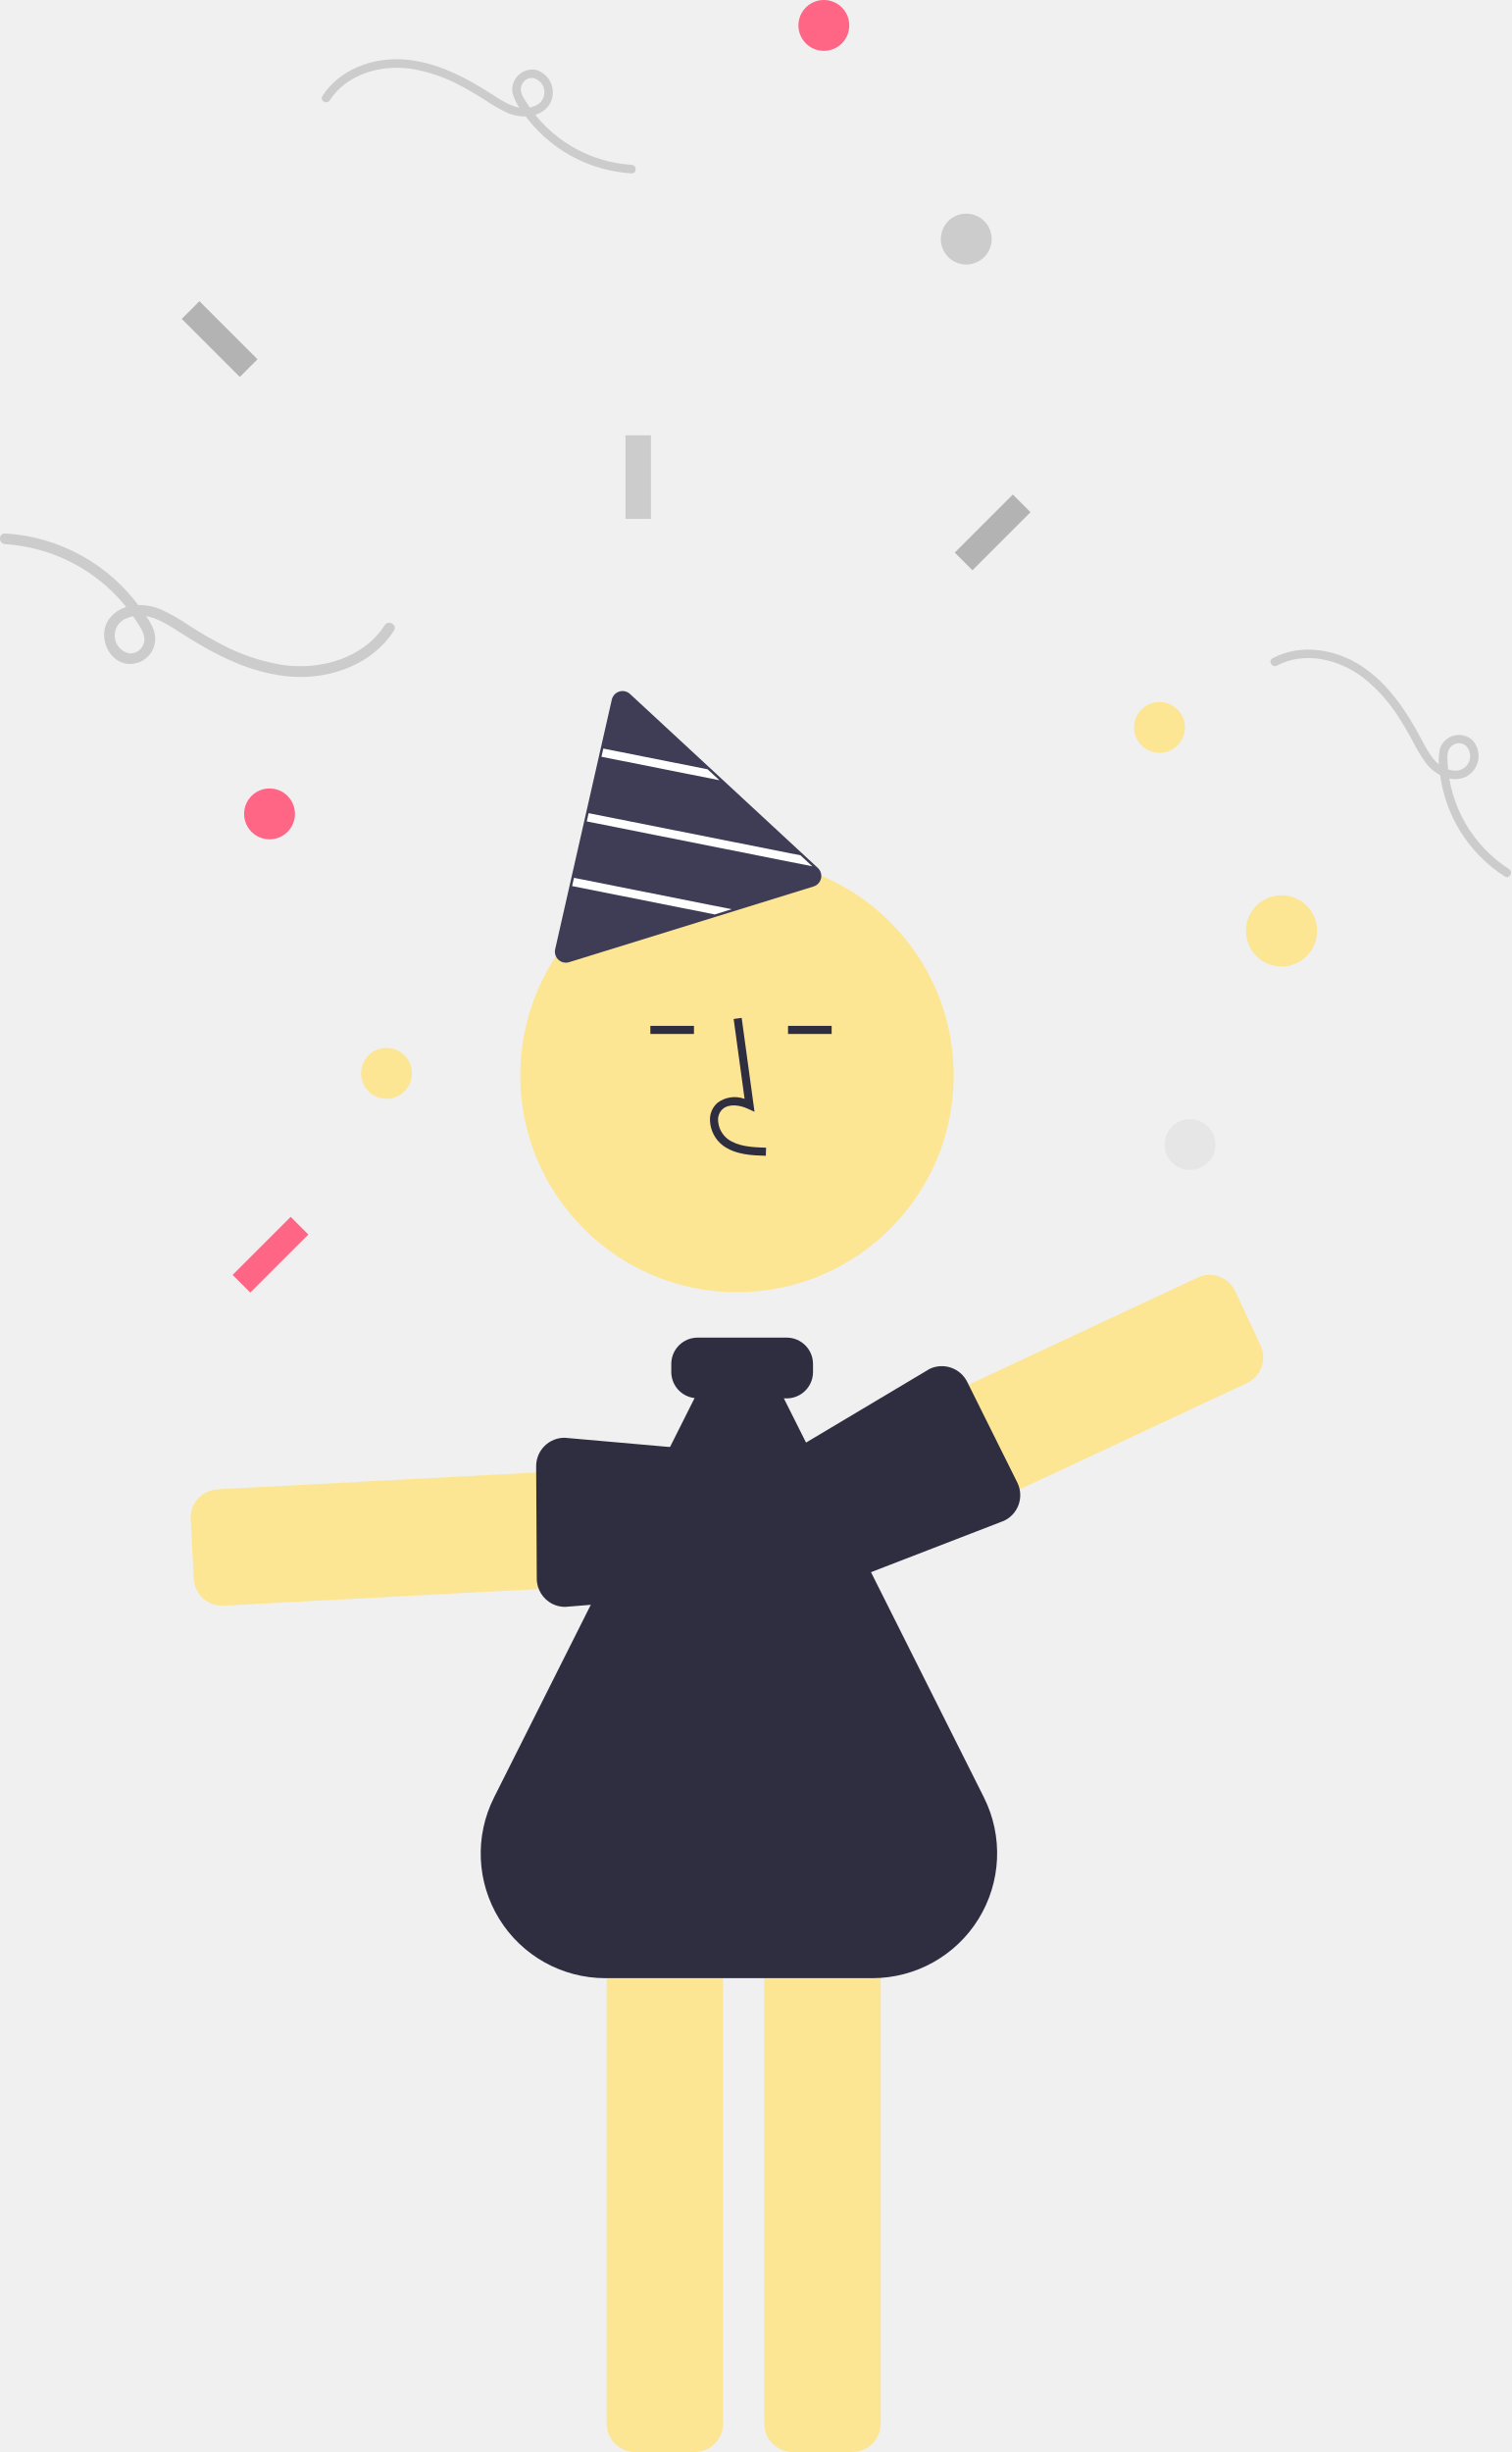
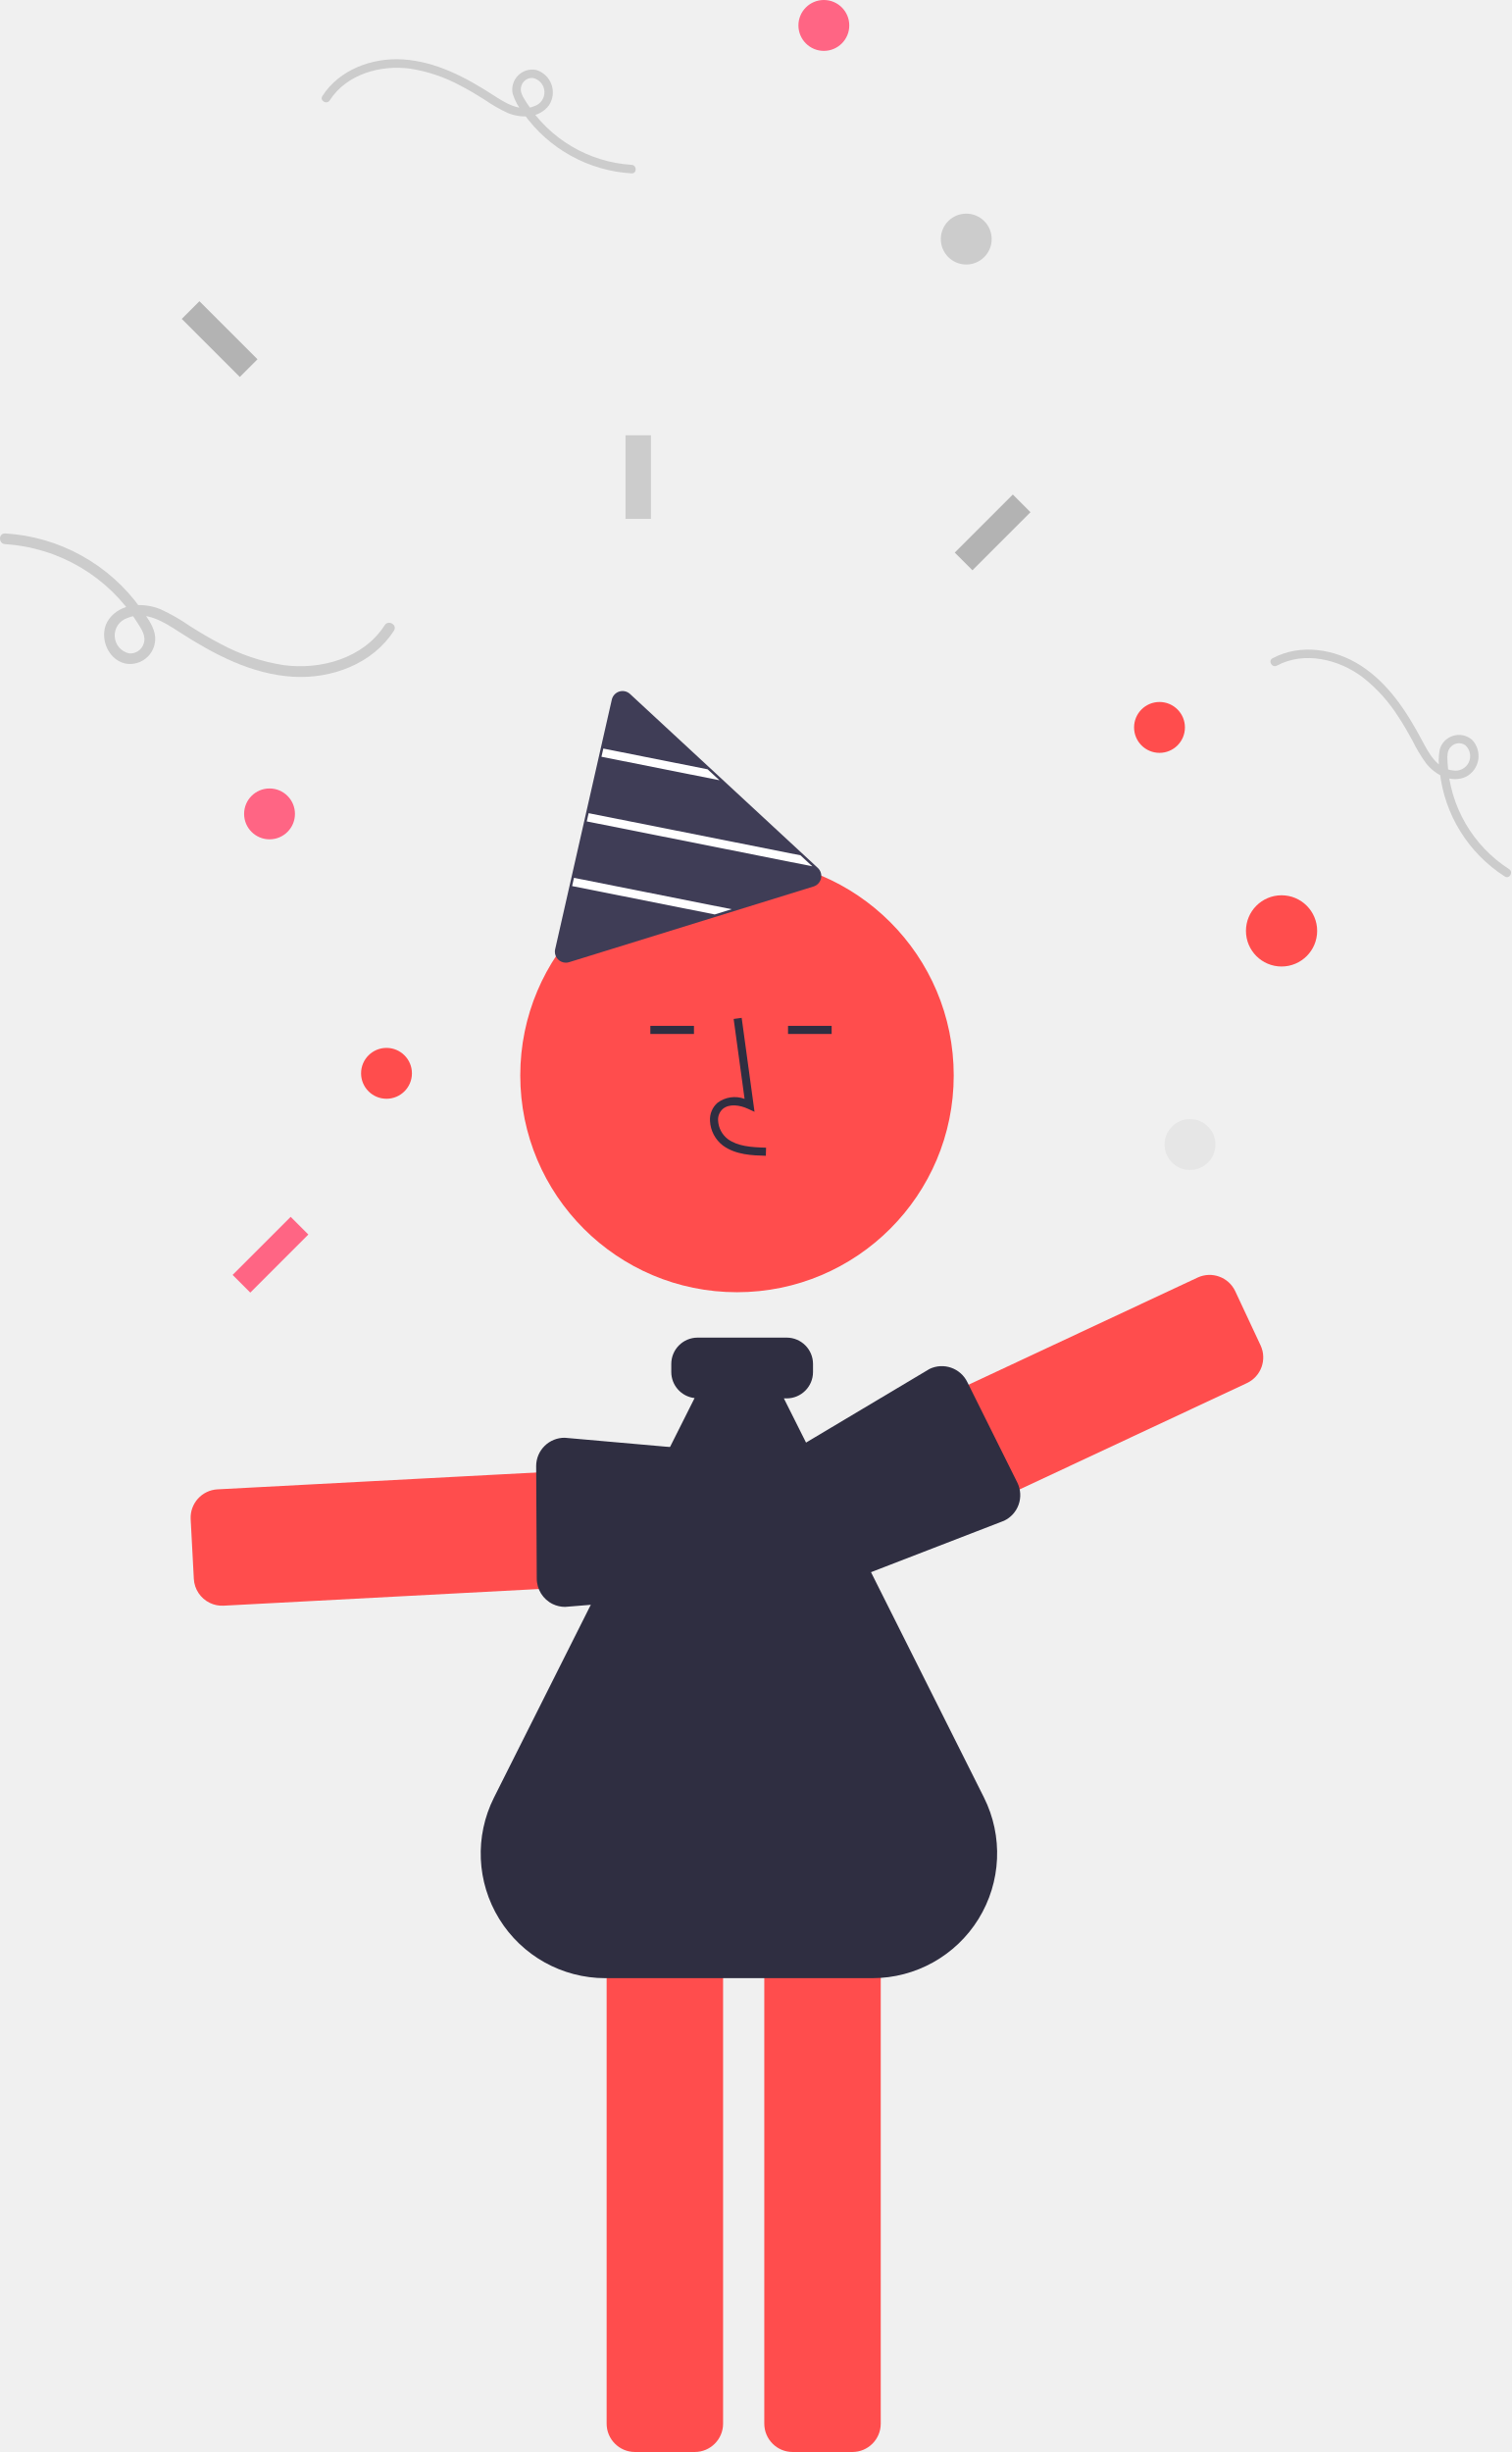
<svg xmlns="http://www.w3.org/2000/svg" data-name="Layer 1" width="297.128" height="482.027" viewBox="0 0 297.128 482.027">
-   <circle cx="144.92" cy="211.415" r="42.616" fill="#fce694" />
-   <path d="M492.709,524.099a5.579,5.579,0,0,1-3.16-4.733l-.62-11.736a5.58,5.58,0,0,1,5.272-5.86l97.817-5.167a5.58,5.58,0,0,1,5.86,5.272l.62,11.736a5.58,5.58,0,0,1-5.272,5.86l-97.817,5.168A5.541,5.541,0,0,1,492.709,524.099Z" transform="translate(-451.4358 -208.9865)" fill="#fce694" />
+   <circle cx="144.92" cy="211.415" r="42.616" fill="#ff4d4d" />
+   <path d="M492.709,524.099a5.579,5.579,0,0,1-3.16-4.733l-.62-11.736a5.58,5.58,0,0,1,5.272-5.86l97.817-5.167a5.58,5.58,0,0,1,5.86,5.272l.62,11.736a5.58,5.58,0,0,1-5.272,5.86l-97.817,5.168A5.541,5.541,0,0,1,492.709,524.099Z" transform="translate(-451.4358 -208.9865)" fill="#ff4d4d" />
  <path d="M560.139,524.329a5.591,5.591,0,0,1-3.157-5.07l-.116-22.097a5.573,5.573,0,0,1,5.62-5.533l44.624,3.934c1.181.007,2.672,1.837,3.871,3.306.376.461.701.859.938,1.1.104.106.203.215.297.328h0a5.564,5.564,0,0,1,1.302,3.628l-.098,11.752a5.581,5.581,0,0,1-5.62,5.528l-45.257,3.673A5.62,5.62,0,0,1,560.139,524.329Z" transform="translate(-451.4358 -208.9865)" fill="#2f2e41" />
-   <path d="M588.048,691.013H576.296a5.58,5.58,0,0,1-5.574-5.574V585.894a5.58,5.58,0,0,1,5.574-5.574h11.752a5.58,5.58,0,0,1,5.574,5.574V685.439A5.58,5.58,0,0,1,588.048,691.013Z" transform="translate(-451.4358 -208.9865)" fill="#fce694" />
-   <path d="M619.048,691.013H607.296a5.58,5.58,0,0,1-5.574-5.574V585.894a5.58,5.58,0,0,1,5.574-5.574h11.752a5.58,5.58,0,0,1,5.574,5.574V685.439A5.58,5.58,0,0,1,619.048,691.013Z" transform="translate(-451.4358 -208.9865)" fill="#fce694" />
+   <path d="M588.048,691.013H576.296a5.58,5.58,0,0,1-5.574-5.574V585.894a5.58,5.58,0,0,1,5.574-5.574h11.752a5.58,5.58,0,0,1,5.574,5.574V685.439A5.58,5.58,0,0,1,588.048,691.013Z" transform="translate(-451.4358 -208.9865)" fill="#ff4d4d" />
+   <path d="M619.048,691.013H607.296a5.58,5.58,0,0,1-5.574-5.574V585.894a5.58,5.58,0,0,1,5.574-5.574h11.752a5.58,5.58,0,0,1,5.574,5.574V685.439A5.58,5.58,0,0,1,619.048,691.013Z" transform="translate(-451.4358 -208.9865)" fill="#ff4d4d" />
  <path d="M602.029,436.197l.044-1.593c-2.963-.082-5.575-.268-7.537-1.702a4.895,4.895,0,0,1-1.896-3.606,2.798,2.798,0,0,1,.918-2.305c1.303-1.1,3.399-.744,4.927-.044l1.318.604-2.527-18.466-1.578.216,2.149,15.708a5.622,5.622,0,0,0-5.318.765,4.356,4.356,0,0,0-1.481,3.577,6.476,6.476,0,0,0,2.548,4.836C596.118,436.031,599.395,436.123,602.029,436.197Z" transform="translate(-451.4358 -208.9865)" fill="#2f2e41" />
  <rect x="127.882" y="201.67" width="8.577" height="1.593" fill="#2f2e41" />
  <rect x="154.955" y="201.67" width="8.577" height="1.593" fill="#2f2e41" />
  <path d="M644.907,562.325l-39.334-78.438h.555a5.182,5.182,0,0,0,5.176-5.176v-1.593a5.182,5.182,0,0,0-5.176-5.176H588.61a5.182,5.182,0,0,0-5.176,5.176v1.593a5.165,5.165,0,0,0,4.581,5.116L548.567,562.368a24.5,24.5,0,0,0,21.894,35.496H622.972A24.539,24.539,0,0,0,644.907,562.325Z" transform="translate(-451.4358 -208.9865)" fill="#2f2e41" />
-   <path d="M598.196,501.639,686.923,460.138a5.579,5.579,0,0,1,7.41,2.687l4.979,10.645a5.58,5.58,0,0,1-2.687,7.411L607.899,522.383a5.579,5.579,0,0,1-7.41-2.687L595.509,509.05a5.535,5.535,0,0,1-.189-4.261,5.601,5.601,0,0,1,.831-1.515A5.538,5.538,0,0,1,598.196,501.639Z" transform="translate(-451.4358 -208.9865)" fill="#fce694" />
+   <path d="M598.196,501.639,686.923,460.138a5.579,5.579,0,0,1,7.41,2.687l4.979,10.645a5.58,5.58,0,0,1-2.687,7.411L607.899,522.383a5.579,5.579,0,0,1-7.41-2.687L595.509,509.05a5.535,5.535,0,0,1-.189-4.261,5.601,5.601,0,0,1,.831-1.515A5.538,5.538,0,0,1,598.196,501.639Z" transform="translate(-451.4358 -208.9865)" fill="#ff4d4d" />
  <path d="M595.154,501.384l39.063-23.284a5.579,5.579,0,0,1,7.437,2.603l9.851,19.791a5.571,5.571,0,0,1-2.636,7.451l-41.729,16.119c-1.093.526-3.238-.458-4.962-1.249-.54-.248-1.007-.462-1.326-.574h0c-.14-.049-.278-.104-.411-.163a5.563,5.563,0,0,1-2.768-2.682l-5.094-10.591a5.59,5.59,0,0,1,.614-5.834A5.459,5.459,0,0,1,595.154,501.384Z" transform="translate(-451.4358 -208.9865)" fill="#2f2e41" />
  <path d="M562.697,398.237a2.158,2.158,0,0,1-2.151-2.152,1.996,1.996,0,0,1,.057-.503L571.741,346.518a2.164,2.164,0,0,1,3.574-1.112l36.928,34.196a2.165,2.165,0,0,1-.821,3.651L563.344,398.139A2.225,2.225,0,0,1,562.697,398.237Z" transform="translate(-451.4358 -208.9865)" fill="#3f3d56" />
  <polygon points="141.465 153.383 118.269 148.767 118.634 147.156 139.141 151.233 141.465 153.383" fill="#fff" />
  <polygon points="159.73 170.303 115.38 161.478 115.745 159.859 157.405 168.144 159.73 170.303" fill="#fff" />
  <polygon points="143.864 178.738 140.535 179.767 112.499 174.188 112.864 172.569 143.864 178.738" fill="#fff" />
-   <circle cx="252" cy="183" r="7" fill="#fce694" />
+   <circle cx="252" cy="183" r="7" fill="#ff4d4d" />
  <circle cx="162" cy="5" r="5" fill="#ff6584" />
  <circle cx="53" cy="160" r="5" fill="#ff6584" />
-   <circle cx="228" cy="143" r="5" fill="#fce694" />
-   <circle cx="76" cy="211" r="5" fill="#fce694" />
+   <circle cx="228" cy="143" r="5" fill="#ff4d4d" />
+   <circle cx="76" cy="211" r="5" fill="#ff4d4d" />
  <circle cx="234" cy="225" r="5" fill="#e6e6e6" />
  <circle cx="190" cy="47" r="5" fill="#ccc" />
  <path d="M452.453,315.963a33.198,33.198,0,0,1,25.966,15.381c.786,1.257,1.812,2.638,1.268,4.185a2.751,2.751,0,0,1-2.851,1.904,3.605,3.605,0,0,1-.372-6.948c3.631-1.549,7.295.845,10.252,2.755,6.74,4.353,14.152,8.29,22.319,8.786,7.556.459,15.658-2.504,19.861-9.056.735-1.146-1.09-2.206-1.822-1.065-4.168,6.498-12.594,8.832-19.92,7.828a38.726,38.726,0,0,1-12.465-4.232c-2.014-1.045-3.967-2.204-5.88-3.421a37.522,37.522,0,0,0-5.767-3.306c-3.363-1.381-7.815-1.274-10.164,1.907-2.192,2.967-.498,7.907,3.168,8.742a4.953,4.953,0,0,0,5.802-5.892c-.366-1.747-1.682-3.457-2.7-4.886A35.31,35.31,0,0,0,452.452,313.853c-1.357-.067-1.354,2.043,0,2.11Z" transform="translate(-451.4358 -208.9865)" fill="#ccc" />
  <path d="M748.164,379.834a26.404,26.404,0,0,1-12.071-20.747c-.059-1.177-.236-2.534.741-3.398a2.188,2.188,0,0,1,2.718-.217,2.868,2.868,0,0,1-2.435,4.97c-3.122-.332-4.739-3.414-6.052-5.888-2.993-5.636-6.616-11.243-12.095-14.753-5.07-3.248-11.845-4.331-17.304-1.409-.955.511-.098,1.954.853,1.446,5.414-2.897,12.17-1.252,16.869,2.285a30.801,30.801,0,0,1,7.016,7.771c.993,1.506,1.901,3.068,2.758,4.655a29.844,29.844,0,0,0,2.724,4.532c1.8,2.263,4.934,3.914,7.798,2.615a4.606,4.606,0,0,0,1.189-7.299,3.939,3.939,0,0,0-6.314,1.843,11.492,11.492,0,0,0-.019,4.44,28.084,28.084,0,0,0,12.806,20.619c.917.573,1.732-.894.818-1.465Z" transform="translate(-451.4358 -208.9865)" fill="#ccc" />
  <path d="M575.627,241.392a26.404,26.404,0,0,1-20.652-12.233c-.625-1-1.441-2.098-1.009-3.328a2.188,2.188,0,0,1,2.267-1.514,2.868,2.868,0,0,1,.296,5.526c-2.888,1.232-5.802-.672-8.154-2.191-5.36-3.462-11.256-6.593-17.751-6.988-6.01-.365-12.454,1.991-15.797,7.203-.585.912.867,1.754,1.449.847,3.315-5.168,10.017-7.025,15.844-6.226a30.801,30.801,0,0,1,9.914,3.366c1.602.831,3.155,1.753,4.677,2.721a29.844,29.844,0,0,0,4.587,2.63c2.675,1.099,6.216,1.013,8.084-1.517a4.606,4.606,0,0,0-2.519-6.953,3.939,3.939,0,0,0-4.615,4.687,11.492,11.492,0,0,0,2.147,3.886,28.084,28.084,0,0,0,21.232,11.763c1.079.053,1.077-1.625,0-1.678Z" transform="translate(-451.4358 -208.9865)" fill="#ccc" />
  <rect x="123" y="85.571" width="5" height="16.429" fill="#ccc" />
  <rect x="492.164" y="267.574" width="4.914" height="16.147" transform="translate(587.8475 -88.1778) rotate(135)" fill="#b3b3b3" />
  <rect x="644.164" y="305.574" width="4.914" height="16.147" transform="translate(430.634 783.6727) rotate(-135)" fill="#b3b3b3" />
  <rect x="502.164" y="447.574" width="4.914" height="16.147" transform="translate(87.81566 925.6727) rotate(-135)" fill="#ff6584" />
</svg>
